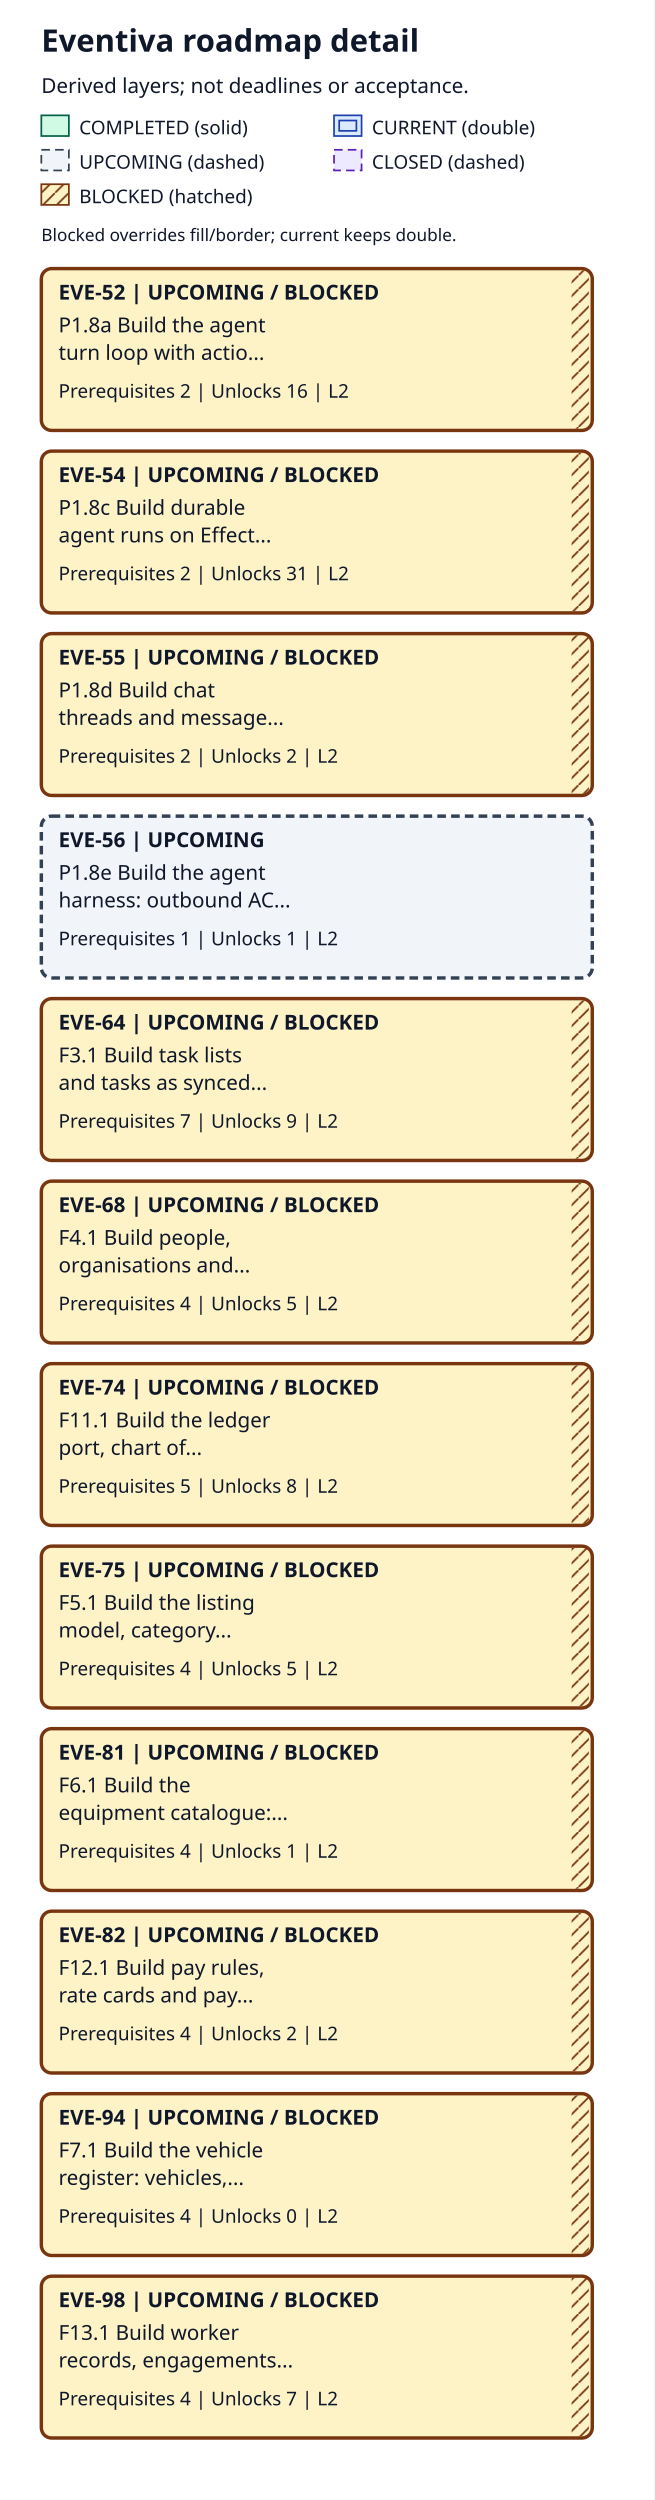
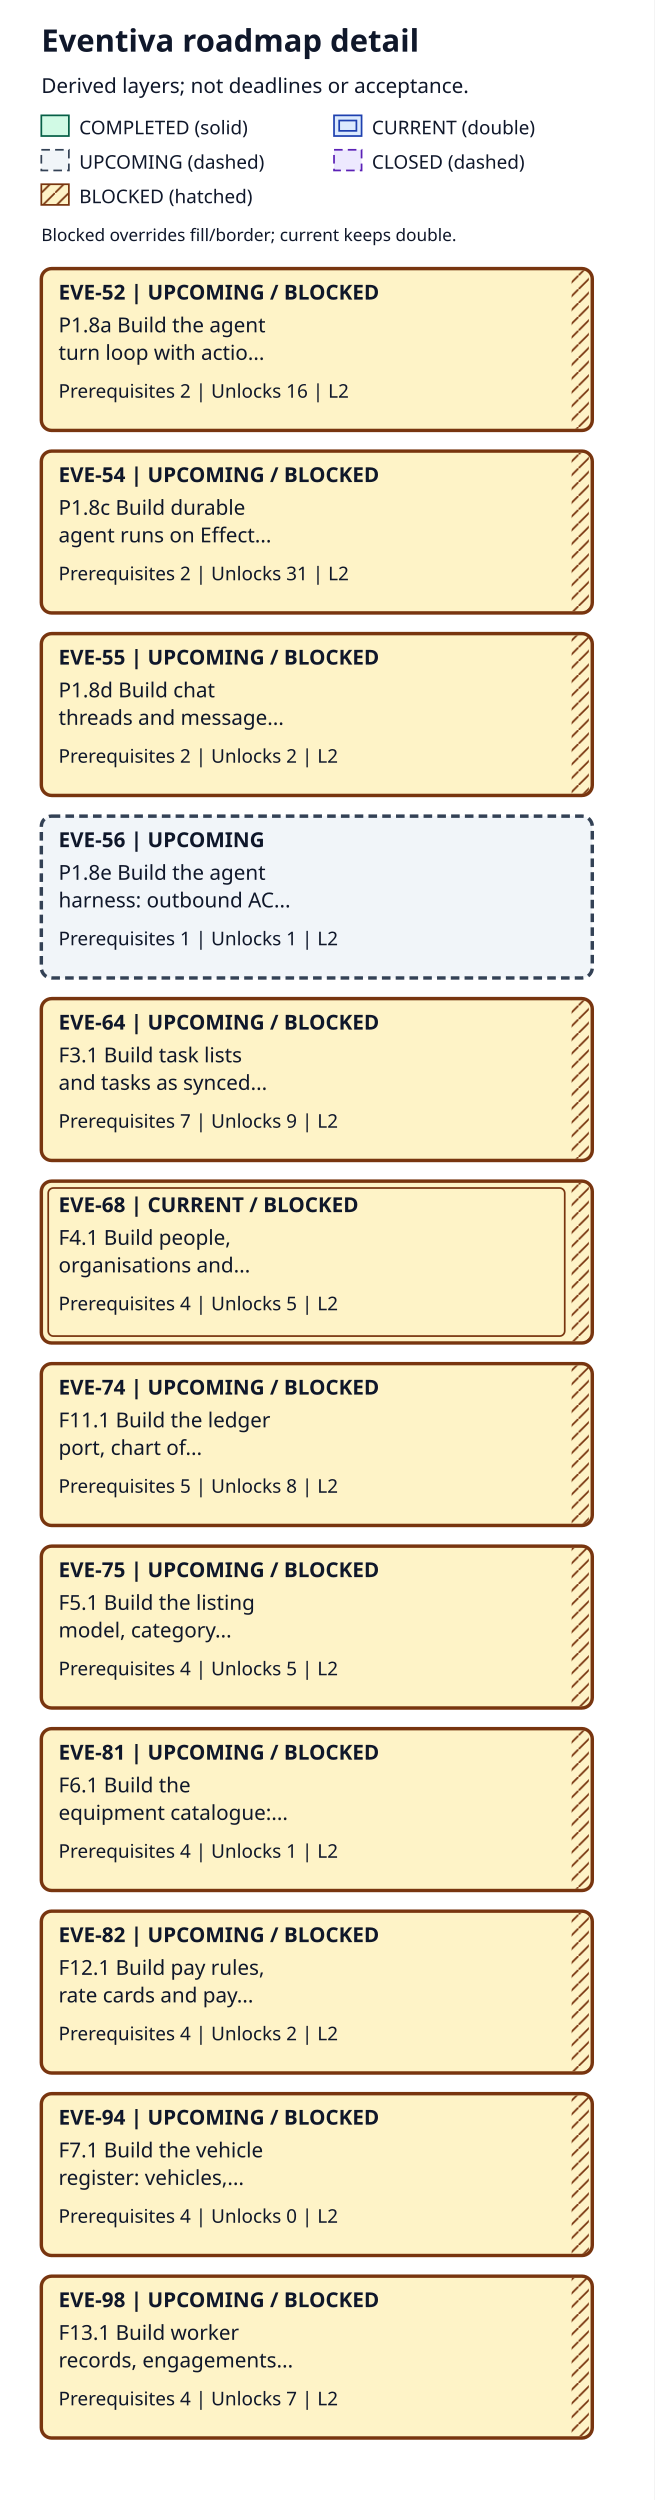
<svg xmlns="http://www.w3.org/2000/svg" xmlns:xlink="http://www.w3.org/1999/xlink" width="380" height="1452" viewBox="0 0 380 1452" role="group" aria-labelledby="roadmap-title roadmap-desc">
  <defs>
    <pattern id="blocked-pattern" width="8" height="8" patternUnits="userSpaceOnUse">
      <path d="M0 8L8 0" stroke="#78350f" stroke-width="1" />
    </pattern>
    <marker id="arrow" viewBox="0 0 10 10" refX="9" refY="5" markerWidth="5" markerHeight="5" orient="auto-start-reverse">
      <path d="M0 0L10 5L0 10Z" fill="#64748b" />
    </marker>
  </defs>
  <style>text{font-family:system-ui,sans-serif;fill:#0f172a}a:focus rect{stroke:#0f172a;stroke-width:5}a:focus{outline:3px solid #0f172a}</style>
  <rect width="100%" height="100%" fill="#fff" />
  <text x="24" y="30" font-size="18" font-weight="700">Eventiva roadmap detail</text>
  <text x="24" y="54" font-size="12">Derived layers; not deadlines or acceptance.</text>
  <g role="img" aria-label="COMPLETED: solid">
    <rect x="24" y="67" width="16" height="12" fill="#d1fae5" stroke="#065f46" />
    <text x="46" y="78" font-size="11">COMPLETED (solid)</text>
  </g>
  <g role="img" aria-label="CURRENT: double">
    <rect x="194" y="67" width="16" height="12" fill="#dbeafe" stroke="#1e40af" />
    <rect x="197" y="70" width="10" height="6" fill="none" stroke="#1e40af" />
    <text x="216" y="78" font-size="11">CURRENT (double)</text>
  </g>
  <g role="img" aria-label="UPCOMING: dashed">
    <rect x="24" y="87" width="16" height="12" fill="#f1f5f9" stroke="#334155" stroke-dasharray="5 3" />
    <text x="46" y="98" font-size="11">UPCOMING (dashed)</text>
  </g>
  <g role="img" aria-label="CLOSED: dashed">
    <rect x="194" y="87" width="16" height="12" fill="#ede9fe" stroke="#5b21b6" stroke-dasharray="5 3" />
    <text x="216" y="98" font-size="11">CLOSED (dashed)</text>
  </g>
  <g role="img" aria-label="BLOCKED: hatched">
    <rect x="24" y="107" width="16" height="12" fill="#fef3c7" stroke="#78350f" />
    <rect x="24" y="107" width="16" height="12" fill="url(#blocked-pattern)" />
    <text x="46" y="118" font-size="11">BLOCKED (hatched)</text>
  </g>
  <text x="24" y="140" font-size="10">Blocked overrides fill/border; current keeps double.</text>
  <a id="EVE-52" href="https://linear.app/resnovas/issue/EVE-52/p18a-build-the-agent-turn-loop-with-actions-as-tools" xlink:href="https://linear.app/resnovas/issue/EVE-52/p18a-build-the-agent-turn-loop-with-actions-as-tools" tabindex="0" aria-label="EVE-52: P1.8a Build the agent turn loop with actions as tools. UPCOMING / BLOCKED. Captured Linear: Backlog.  2 prerequisites; 16 unlocks. Layer 2.">
    <rect x="24" y="156" width="320" height="94" rx="6" fill="#fef3c7" stroke="#78350f" stroke-width="2" />
    <rect x="332" y="157" width="10" height="92" fill="url(#blocked-pattern)" />
    <text x="34" y="174" font-size="12" font-weight="700">EVE-52 | UPCOMING / BLOCKED</text>
    <text x="34" y="193" font-size="12">P1.8a Build the agent</text>
    <text x="34" y="209" font-size="12">turn loop with actio...</text>
    <text x="34" y="231" font-size="11">Prerequisites 2 | Unlocks 16 | L2</text>
  </a>
  <a id="EVE-54" href="https://linear.app/resnovas/issue/EVE-54/p18c-build-durable-agent-runs-on-effect-cluster-and-workflow" xlink:href="https://linear.app/resnovas/issue/EVE-54/p18c-build-durable-agent-runs-on-effect-cluster-and-workflow" tabindex="0" aria-label="EVE-54: P1.8c Build durable agent runs on Effect Cluster and Workflow. UPCOMING / BLOCKED. Captured Linear: Backlog.  2 prerequisites; 31 unlocks. Layer 2.">
    <rect x="24" y="262" width="320" height="94" rx="6" fill="#fef3c7" stroke="#78350f" stroke-width="2" />
    <rect x="332" y="263" width="10" height="92" fill="url(#blocked-pattern)" />
    <text x="34" y="280" font-size="12" font-weight="700">EVE-54 | UPCOMING / BLOCKED</text>
    <text x="34" y="299" font-size="12">P1.8c Build durable</text>
    <text x="34" y="315" font-size="12">agent runs on Effect...</text>
    <text x="34" y="337" font-size="11">Prerequisites 2 | Unlocks 31 | L2</text>
  </a>
  <a id="EVE-55" href="https://linear.app/resnovas/issue/EVE-55/p18d-build-chat-threads-and-message-projections" xlink:href="https://linear.app/resnovas/issue/EVE-55/p18d-build-chat-threads-and-message-projections" tabindex="0" aria-label="EVE-55: P1.8d Build chat threads and message projections. UPCOMING / BLOCKED. Captured Linear: Backlog.  2 prerequisites; 2 unlocks. Layer 2.">
    <rect x="24" y="368" width="320" height="94" rx="6" fill="#fef3c7" stroke="#78350f" stroke-width="2" />
    <rect x="332" y="369" width="10" height="92" fill="url(#blocked-pattern)" />
    <text x="34" y="386" font-size="12" font-weight="700">EVE-55 | UPCOMING / BLOCKED</text>
    <text x="34" y="405" font-size="12">P1.8d Build chat</text>
    <text x="34" y="421" font-size="12">threads and message...</text>
    <text x="34" y="443" font-size="11">Prerequisites 2 | Unlocks 2 | L2</text>
  </a>
  <a id="EVE-56" href="https://linear.app/resnovas/issue/EVE-56/p18e-build-the-agent-harness-outbound-acp-agent-memory-and-context" xlink:href="https://linear.app/resnovas/issue/EVE-56/p18e-build-the-agent-harness-outbound-acp-agent-memory-and-context" tabindex="0" aria-label="EVE-56: P1.8e Build the agent harness: outbound ACP, agent memory and context inspection. UPCOMING. Captured Linear: Backlog.  1 prerequisites; 1 unlocks. Layer 2.">
    <rect x="24" y="474" width="320" height="94" rx="6" fill="#f1f5f9" stroke="#334155" stroke-width="2" stroke-dasharray="5 3" />
    <text x="34" y="492" font-size="12" font-weight="700">EVE-56 | UPCOMING</text>
    <text x="34" y="511" font-size="12">P1.8e Build the agent</text>
    <text x="34" y="527" font-size="12">harness: outbound AC...</text>
    <text x="34" y="549" font-size="11">Prerequisites 1 | Unlocks 1 | L2</text>
  </a>
  <a id="EVE-64" href="https://linear.app/resnovas/issue/EVE-64/f31-build-task-lists-and-tasks-as-synced-records-with-actions" xlink:href="https://linear.app/resnovas/issue/EVE-64/f31-build-task-lists-and-tasks-as-synced-records-with-actions" tabindex="0" aria-label="EVE-64: F3.1 Build task lists and tasks as synced records with actions. UPCOMING / BLOCKED. Captured Linear: Backlog.  7 prerequisites; 9 unlocks. Layer 2.">
    <rect x="24" y="580" width="320" height="94" rx="6" fill="#fef3c7" stroke="#78350f" stroke-width="2" />
    <rect x="332" y="581" width="10" height="92" fill="url(#blocked-pattern)" />
    <text x="34" y="598" font-size="12" font-weight="700">EVE-64 | UPCOMING / BLOCKED</text>
    <text x="34" y="617" font-size="12">F3.1 Build task lists</text>
    <text x="34" y="633" font-size="12">and tasks as synced...</text>
    <text x="34" y="655" font-size="11">Prerequisites 7 | Unlocks 9 | L2</text>
  </a>
-   <a id="EVE-68" href="https://linear.app/resnovas/issue/EVE-68/f41-build-people-organisations-and-contact-points-as-crm-actions" xlink:href="https://linear.app/resnovas/issue/EVE-68/f41-build-people-organisations-and-contact-points-as-crm-actions" tabindex="0" aria-label="EVE-68: F4.1 Build people, organisations and contact points as CRM actions. UPCOMING / BLOCKED. Captured Linear: Backlog. 2026-11-18T17:18:12.411Z: later-status: Owner-relayed revision-10 rank-1 continuation adds six sensitive online-only organisation work email/phone actions to the delivered tenant-private organisation backend. Existing lowercase grammar requires crm.contact-point.* and set-primary, without shared naming changes or aliases. Stable UUIDv7 identity, immutable parent/kind/work label, exact unverified values, duplicate distinction and revisioned tombstones retain default-off crm.enabled and live crm.read/write/target/resource authority. Persisted per-organisation/kind guards serialize complete-page primary changes without parent-pair revision writes. Seventeen focused tests pass, including fourteen actual-host PostgreSQL/SQLite scenarios: reopen, original-key/lost-reply replay, post-write rollback/interruption, revision/primary races, whole tombstone-page traversal, tenant isolation, live revocation and actual span/logger/error canaries. Full check/verify repeats preserve kit, catalogue-import, task-traceability, location dcfca0df and authenticated HTTP c88b5cb0 main: 104 aggregate and 17 smoke/dependency tasks; strict scanner 270 files/0 findings, ratchet 0 violations, source/emitted boundaries and cycles zero. Strict reviewed planning and Nx sync pass. Generated outputs, signed SHAs and independent hosted CI are recorded separately in the maintained timeline and verified EVE-68/GitHub835 pair. Unmirrored task comments were explicitly synchronized to GitHub without claiming automatic synchronization. Archive blocks fresh contact operations but is not replay authorization revocation. Intact-schema provider discovery remains incomplete; UUID normalization does not fix bounds/composed/union restrictions. Person/personal kinds, affiliations, private/team sharing, masking/undo, UI/offline/native, transport/provider parity and broad EVE-68 remain open. Frozen capture is unchanged; EVE-248 stays January 2027-deferred, without paid work or production activation. Sources: https://linear.app/resnovas/issue/EVE-68#comment-95d4b0f3-124a-492d-8283-0ba30092ce5e, https://linear.app/resnovas/issue/EVE-68#comment-395f9a4b-16a5-4d3c-b52c-2bc39300593d, https://linear.app/resnovas/issue/EVE-68#comment-cd5e2833-38a7-4ca8-9ff4-f5972d5f1489, https://linear.app/resnovas/issue/EVE-68#comment-0486f3bc-e25d-4585-9056-a9ead4035b31, https://github.com/Resnovas/Eventiva/issues/835#issuecomment-6984409366, https://linear.app/resnovas/issue/EVE-68#comment-207dc958-d085-4886-95ea-97d66d2b50c3, https://linear.app/resnovas/issue/EVE-68#comment-2ab7c5ec-9d28-4283-964d-bb422021dba5, https://linear.app/resnovas/issue/EVE-68#comment-1fb5f620-046e-4144-8f24-64e20c3ca4a3, https://linear.app/resnovas/issue/EVE-68#comment-3601c5f9-a453-4a11-be9a-d3447fbe8ef3, https://linear.app/resnovas/issue/EVE-68#comment-ca2f3188-82eb-49a1-92c8-cd4105fdb0ba, https://linear.app/resnovas/issue/EVE-68#comment-51e7e3a9-f92f-4bc7-95ac-5a1057a3c941, https://ampcode.com/threads/T-01a1e940-37a3-7691-a5c0-e935b711c99a. 4 prerequisites; 5 unlocks. Layer 2.">
+   <a id="EVE-68" href="https://linear.app/resnovas/issue/EVE-68/f41-build-people-organisations-and-contact-points-as-crm-actions" xlink:href="https://linear.app/resnovas/issue/EVE-68/f41-build-people-organisations-and-contact-points-as-crm-actions" tabindex="0" aria-label="EVE-68: F4.1 Build people, organisations and contact points as CRM actions. CURRENT / BLOCKED. Captured Linear: Backlog. 2026-11-18: later-status: Owner-relayed revision-10 rank-1 continuation adds six sensitive online-only organisation work email/phone actions to the delivered tenant-private organisation backend. Existing lowercase grammar requires crm.contact-point.* and set-primary, without shared naming changes or aliases. Stable UUIDv7 identity, immutable parent/kind/work label, exact unverified values, duplicate distinction and revisioned tombstones retain default-off crm.enabled and live crm.read/write/target/resource authority. Persisted per-organisation/kind guards serialize complete-page primary changes without parent-pair revision writes. Seventeen focused tests pass, including fourteen actual-host PostgreSQL/SQLite scenarios: reopen, original-key/lost-reply replay, post-write rollback/interruption, revision/primary races, whole tombstone-page traversal, tenant isolation, live revocation and actual span/logger/error canaries. Full check/verify repeats preserve kit, catalogue-import, task-traceability, location dcfca0df and authenticated HTTP c88b5cb0 main: 104 aggregate and 17 smoke/dependency tasks; strict scanner 270 files/0 findings, ratchet 0 violations, source/emitted boundaries and cycles zero. Strict reviewed planning and Nx sync pass. Generated outputs, signed SHAs and independent hosted CI are recorded separately in the maintained timeline and verified EVE-68/GitHub835 pair. Unmirrored task comments were explicitly synchronized to GitHub without claiming automatic synchronization. Archive blocks fresh contact operations but is not replay authorization revocation. Intact-schema provider discovery remains incomplete; UUID normalization does not fix bounds/composed/union restrictions. Person/personal kinds, affiliations, private/team sharing, masking/undo, UI/offline/native, transport/provider parity and broad EVE-68 remain open. Frozen capture is unchanged; EVE-248 stays January 2027-deferred, without paid work or production activation. Sources: https://linear.app/resnovas/issue/EVE-68, https://linear.app/resnovas/issue/EVE-68#comment-6ee19fe8-b30c-474b-a1d3-f024ed5812df, https://github.com/Resnovas/Eventiva/issues/835#issuecomment-6986135835, https://linear.app/resnovas/issue/EVE-68#comment-95d4b0f3-124a-492d-8283-0ba30092ce5e, https://linear.app/resnovas/issue/EVE-68#comment-395f9a4b-16a5-4d3c-b52c-2bc39300593d, https://linear.app/resnovas/issue/EVE-68#comment-cd5e2833-38a7-4ca8-9ff4-f5972d5f1489, https://linear.app/resnovas/issue/EVE-68#comment-0486f3bc-e25d-4585-9056-a9ead4035b31, https://github.com/Resnovas/Eventiva/issues/835#issuecomment-6984409366, https://linear.app/resnovas/issue/EVE-68#comment-207dc958-d085-4886-95ea-97d66d2b50c3, https://linear.app/resnovas/issue/EVE-68#comment-2ab7c5ec-9d28-4283-964d-bb422021dba5, https://linear.app/resnovas/issue/EVE-68#comment-1fb5f620-046e-4144-8f24-64e20c3ca4a3, https://linear.app/resnovas/issue/EVE-68#comment-3601c5f9-a453-4a11-be9a-d3447fbe8ef3, https://linear.app/resnovas/issue/EVE-68#comment-ca2f3188-82eb-49a1-92c8-cd4105fdb0ba, https://linear.app/resnovas/issue/EVE-68#comment-51e7e3a9-f92f-4bc7-95ac-5a1057a3c941, https://ampcode.com/threads/T-01a1e940-37a3-7691-a5c0-e935b711c99a. 4 prerequisites; 5 unlocks. Layer 2.">
    <rect x="24" y="686" width="320" height="94" rx="6" fill="#fef3c7" stroke="#78350f" stroke-width="2" />
    <rect x="332" y="687" width="10" height="92" fill="url(#blocked-pattern)" />
-     <text x="34" y="704" font-size="12" font-weight="700">EVE-68 | UPCOMING / BLOCKED</text>
+     <rect x="28" y="690" width="300" height="86" rx="3" fill="none" stroke="#78350f" />
+     <text x="34" y="704" font-size="12" font-weight="700">EVE-68 | CURRENT / BLOCKED</text>
    <text x="34" y="723" font-size="12">F4.1 Build people,</text>
    <text x="34" y="739" font-size="12">organisations and...</text>
    <text x="34" y="761" font-size="11">Prerequisites 4 | Unlocks 5 | L2</text>
  </a>
  <a id="EVE-74" href="https://linear.app/resnovas/issue/EVE-74/f111-build-the-ledger-port-chart-of-accounts-journals-and-periods" xlink:href="https://linear.app/resnovas/issue/EVE-74/f111-build-the-ledger-port-chart-of-accounts-journals-and-periods" tabindex="0" aria-label="EVE-74: F11.1 Build the ledger port, chart of accounts, journals and periods. UPCOMING / BLOCKED. Captured Linear: Backlog.  5 prerequisites; 8 unlocks. Layer 2.">
    <rect x="24" y="792" width="320" height="94" rx="6" fill="#fef3c7" stroke="#78350f" stroke-width="2" />
    <rect x="332" y="793" width="10" height="92" fill="url(#blocked-pattern)" />
    <text x="34" y="810" font-size="12" font-weight="700">EVE-74 | UPCOMING / BLOCKED</text>
    <text x="34" y="829" font-size="12">F11.1 Build the ledger</text>
    <text x="34" y="845" font-size="12">port, chart of...</text>
    <text x="34" y="867" font-size="11">Prerequisites 5 | Unlocks 8 | L2</text>
  </a>
  <a id="EVE-75" href="https://linear.app/resnovas/issue/EVE-75/f51-build-the-listing-model-category-taxonomy-and-listing-actions" xlink:href="https://linear.app/resnovas/issue/EVE-75/f51-build-the-listing-model-category-taxonomy-and-listing-actions" tabindex="0" aria-label="EVE-75: F5.1 Build the listing model, category taxonomy and listing actions. UPCOMING / BLOCKED. Captured Linear: Backlog.  4 prerequisites; 5 unlocks. Layer 2.">
    <rect x="24" y="898" width="320" height="94" rx="6" fill="#fef3c7" stroke="#78350f" stroke-width="2" />
    <rect x="332" y="899" width="10" height="92" fill="url(#blocked-pattern)" />
    <text x="34" y="916" font-size="12" font-weight="700">EVE-75 | UPCOMING / BLOCKED</text>
    <text x="34" y="935" font-size="12">F5.1 Build the listing</text>
    <text x="34" y="951" font-size="12">model, category...</text>
    <text x="34" y="973" font-size="11">Prerequisites 4 | Unlocks 5 | L2</text>
  </a>
  <a id="EVE-81" href="https://linear.app/resnovas/issue/EVE-81/f61-build-the-equipment-catalogue-products-tracking-modes-and-kits" xlink:href="https://linear.app/resnovas/issue/EVE-81/f61-build-the-equipment-catalogue-products-tracking-modes-and-kits" tabindex="0" aria-label="EVE-81: F6.1 Build the equipment catalogue: products, tracking modes and kits. UPCOMING / BLOCKED. Captured Linear: Backlog. 2026-11-18: later-status: Live description and terminal five-comment page retain Backlog. Rank-2 revision-7 dispatch adds private online-only kit define/get alongside existing products, using default-off inventory and catalogue permissions. Kit-owned tenant CAS guard serializes complete bounded graph validation and full composition replacement on the existing Resources/Integrity owner; no Product/product-guard or stock write. Focused real PostgreSQL/SQLite kit/product/import tests pass, including opposite-edge initialization contention, nested exact values, replay/history, rollback, cycle/limit, retained-target/corrupt-codec and live policy controls. Check and fixture-backed full verify pass after both HTTP batch main 21438ec0 and CRM main dd2e9796 rebases: 34 aggregate projects, source/declaration boundaries and three smoke projects. Both CRM and kit exports are preserved. Final strict scanner reports 264 editable files with zero findings; Nx sync and strict reviewed planning pass. Engineering ceilings are 100 components, integer quantities up to 1000000, 1000 total tenant kit definitions and 1000 distinct reachable Products including leaves; exact each units only. These reversible memory/IO safeguards are not owner-selected business parameters. Exact signed SHAs and remote CI are recorded separately on the issue. Discovery/provider parity, UI/sync, rich product fields, stock/fulfilment and broad EVE-81 acceptance remain open. Compiler/product/import/SQL/protected execution sources are unchanged. EVE-248 stays deferred until January 2027; no paid work or production activation. Frozen historical issue capture is unchanged. Sources: https://linear.app/resnovas/issue/EVE-81#comment-990d77fb-141a-4ce0-8195-f10727cfcf25, https://linear.app/resnovas/issue/EVE-81#comment-200caff5-26f0-4c7c-94d9-9cc9c3925dc7, https://ampcode.com/threads/T-01a1ee61-3b8d-76e1-acd9-cd77319ec06c, https://ampcode.com/artifacts/next-implementation-packets-cd16f2fd-d187-4163-9463-9270422c87b0. 4 prerequisites; 1 unlocks. Layer 2.">
    <rect x="24" y="1004" width="320" height="94" rx="6" fill="#fef3c7" stroke="#78350f" stroke-width="2" />
    <rect x="332" y="1005" width="10" height="92" fill="url(#blocked-pattern)" />
    <text x="34" y="1022" font-size="12" font-weight="700">EVE-81 | UPCOMING / BLOCKED</text>
    <text x="34" y="1041" font-size="12">F6.1 Build the</text>
    <text x="34" y="1057" font-size="12">equipment catalogue:...</text>
    <text x="34" y="1079" font-size="11">Prerequisites 4 | Unlocks 1 | L2</text>
  </a>
  <a id="EVE-82" href="https://linear.app/resnovas/issue/EVE-82/f121-build-pay-rules-rate-cards-and-pay-profiles" xlink:href="https://linear.app/resnovas/issue/EVE-82/f121-build-pay-rules-rate-cards-and-pay-profiles" tabindex="0" aria-label="EVE-82: F12.1 Build pay rules, rate cards and pay profiles. UPCOMING / BLOCKED. Captured Linear: Backlog.  4 prerequisites; 2 unlocks. Layer 2.">
    <rect x="24" y="1110" width="320" height="94" rx="6" fill="#fef3c7" stroke="#78350f" stroke-width="2" />
    <rect x="332" y="1111" width="10" height="92" fill="url(#blocked-pattern)" />
    <text x="34" y="1128" font-size="12" font-weight="700">EVE-82 | UPCOMING / BLOCKED</text>
    <text x="34" y="1147" font-size="12">F12.1 Build pay rules,</text>
    <text x="34" y="1163" font-size="12">rate cards and pay...</text>
    <text x="34" y="1185" font-size="11">Prerequisites 4 | Unlocks 2 | L2</text>
  </a>
  <a id="EVE-94" href="https://linear.app/resnovas/issue/EVE-94/f71-build-the-vehicle-register-vehicles-types-and-documents" xlink:href="https://linear.app/resnovas/issue/EVE-94/f71-build-the-vehicle-register-vehicles-types-and-documents" tabindex="0" aria-label="EVE-94: F7.1 Build the vehicle register: vehicles, types and documents. UPCOMING / BLOCKED. Captured Linear: Backlog.  4 prerequisites; 0 unlocks. Layer 2.">
    <rect x="24" y="1216" width="320" height="94" rx="6" fill="#fef3c7" stroke="#78350f" stroke-width="2" />
    <rect x="332" y="1217" width="10" height="92" fill="url(#blocked-pattern)" />
    <text x="34" y="1234" font-size="12" font-weight="700">EVE-94 | UPCOMING / BLOCKED</text>
    <text x="34" y="1253" font-size="12">F7.1 Build the vehicle</text>
    <text x="34" y="1269" font-size="12">register: vehicles,...</text>
    <text x="34" y="1291" font-size="11">Prerequisites 4 | Unlocks 0 | L2</text>
  </a>
  <a id="EVE-98" href="https://linear.app/resnovas/issue/EVE-98/f131-build-worker-records-engagements-and-organisation-structure" xlink:href="https://linear.app/resnovas/issue/EVE-98/f131-build-worker-records-engagements-and-organisation-structure" tabindex="0" aria-label="EVE-98: F13.1 Build worker records, engagements and organisation structure. UPCOMING / BLOCKED. Captured Linear: Backlog.  4 prerequisites; 7 unlocks. Layer 2.">
    <rect x="24" y="1322" width="320" height="94" rx="6" fill="#fef3c7" stroke="#78350f" stroke-width="2" />
    <rect x="332" y="1323" width="10" height="92" fill="url(#blocked-pattern)" />
    <text x="34" y="1340" font-size="12" font-weight="700">EVE-98 | UPCOMING / BLOCKED</text>
    <text x="34" y="1359" font-size="12">F13.1 Build worker</text>
    <text x="34" y="1375" font-size="12">records, engagements...</text>
    <text x="34" y="1397" font-size="11">Prerequisites 4 | Unlocks 7 | L2</text>
  </a>
</svg>
